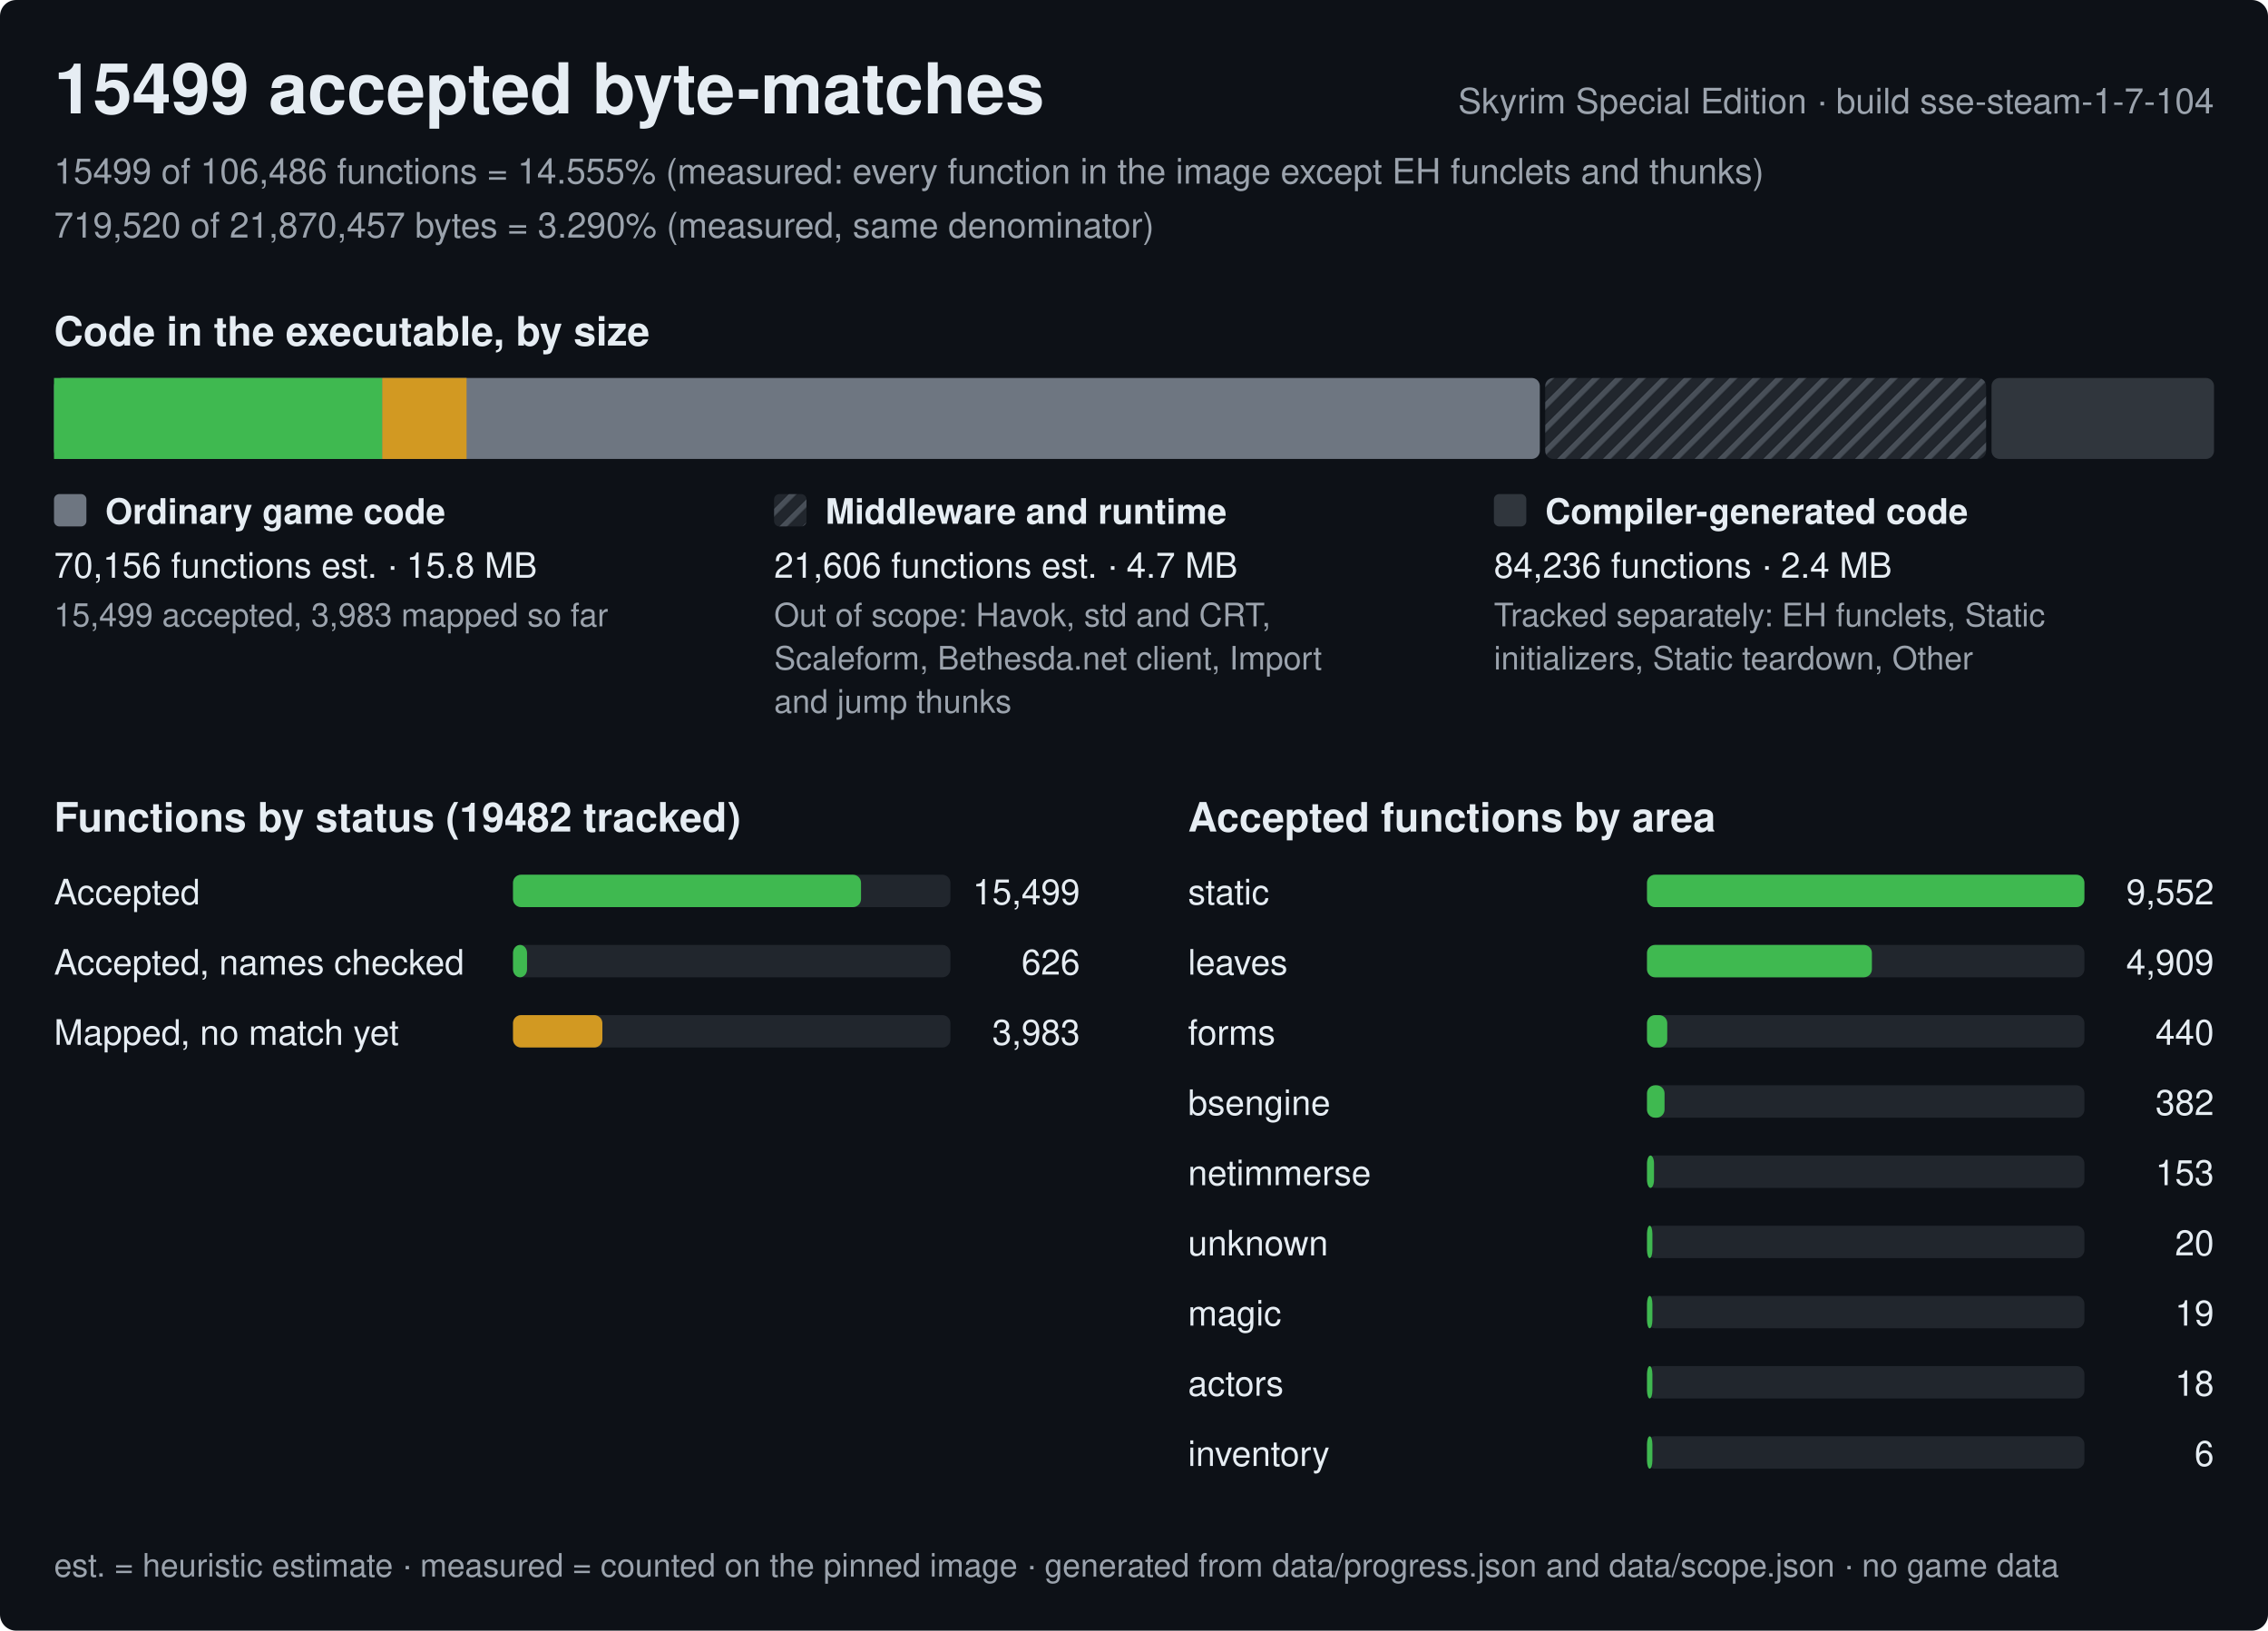
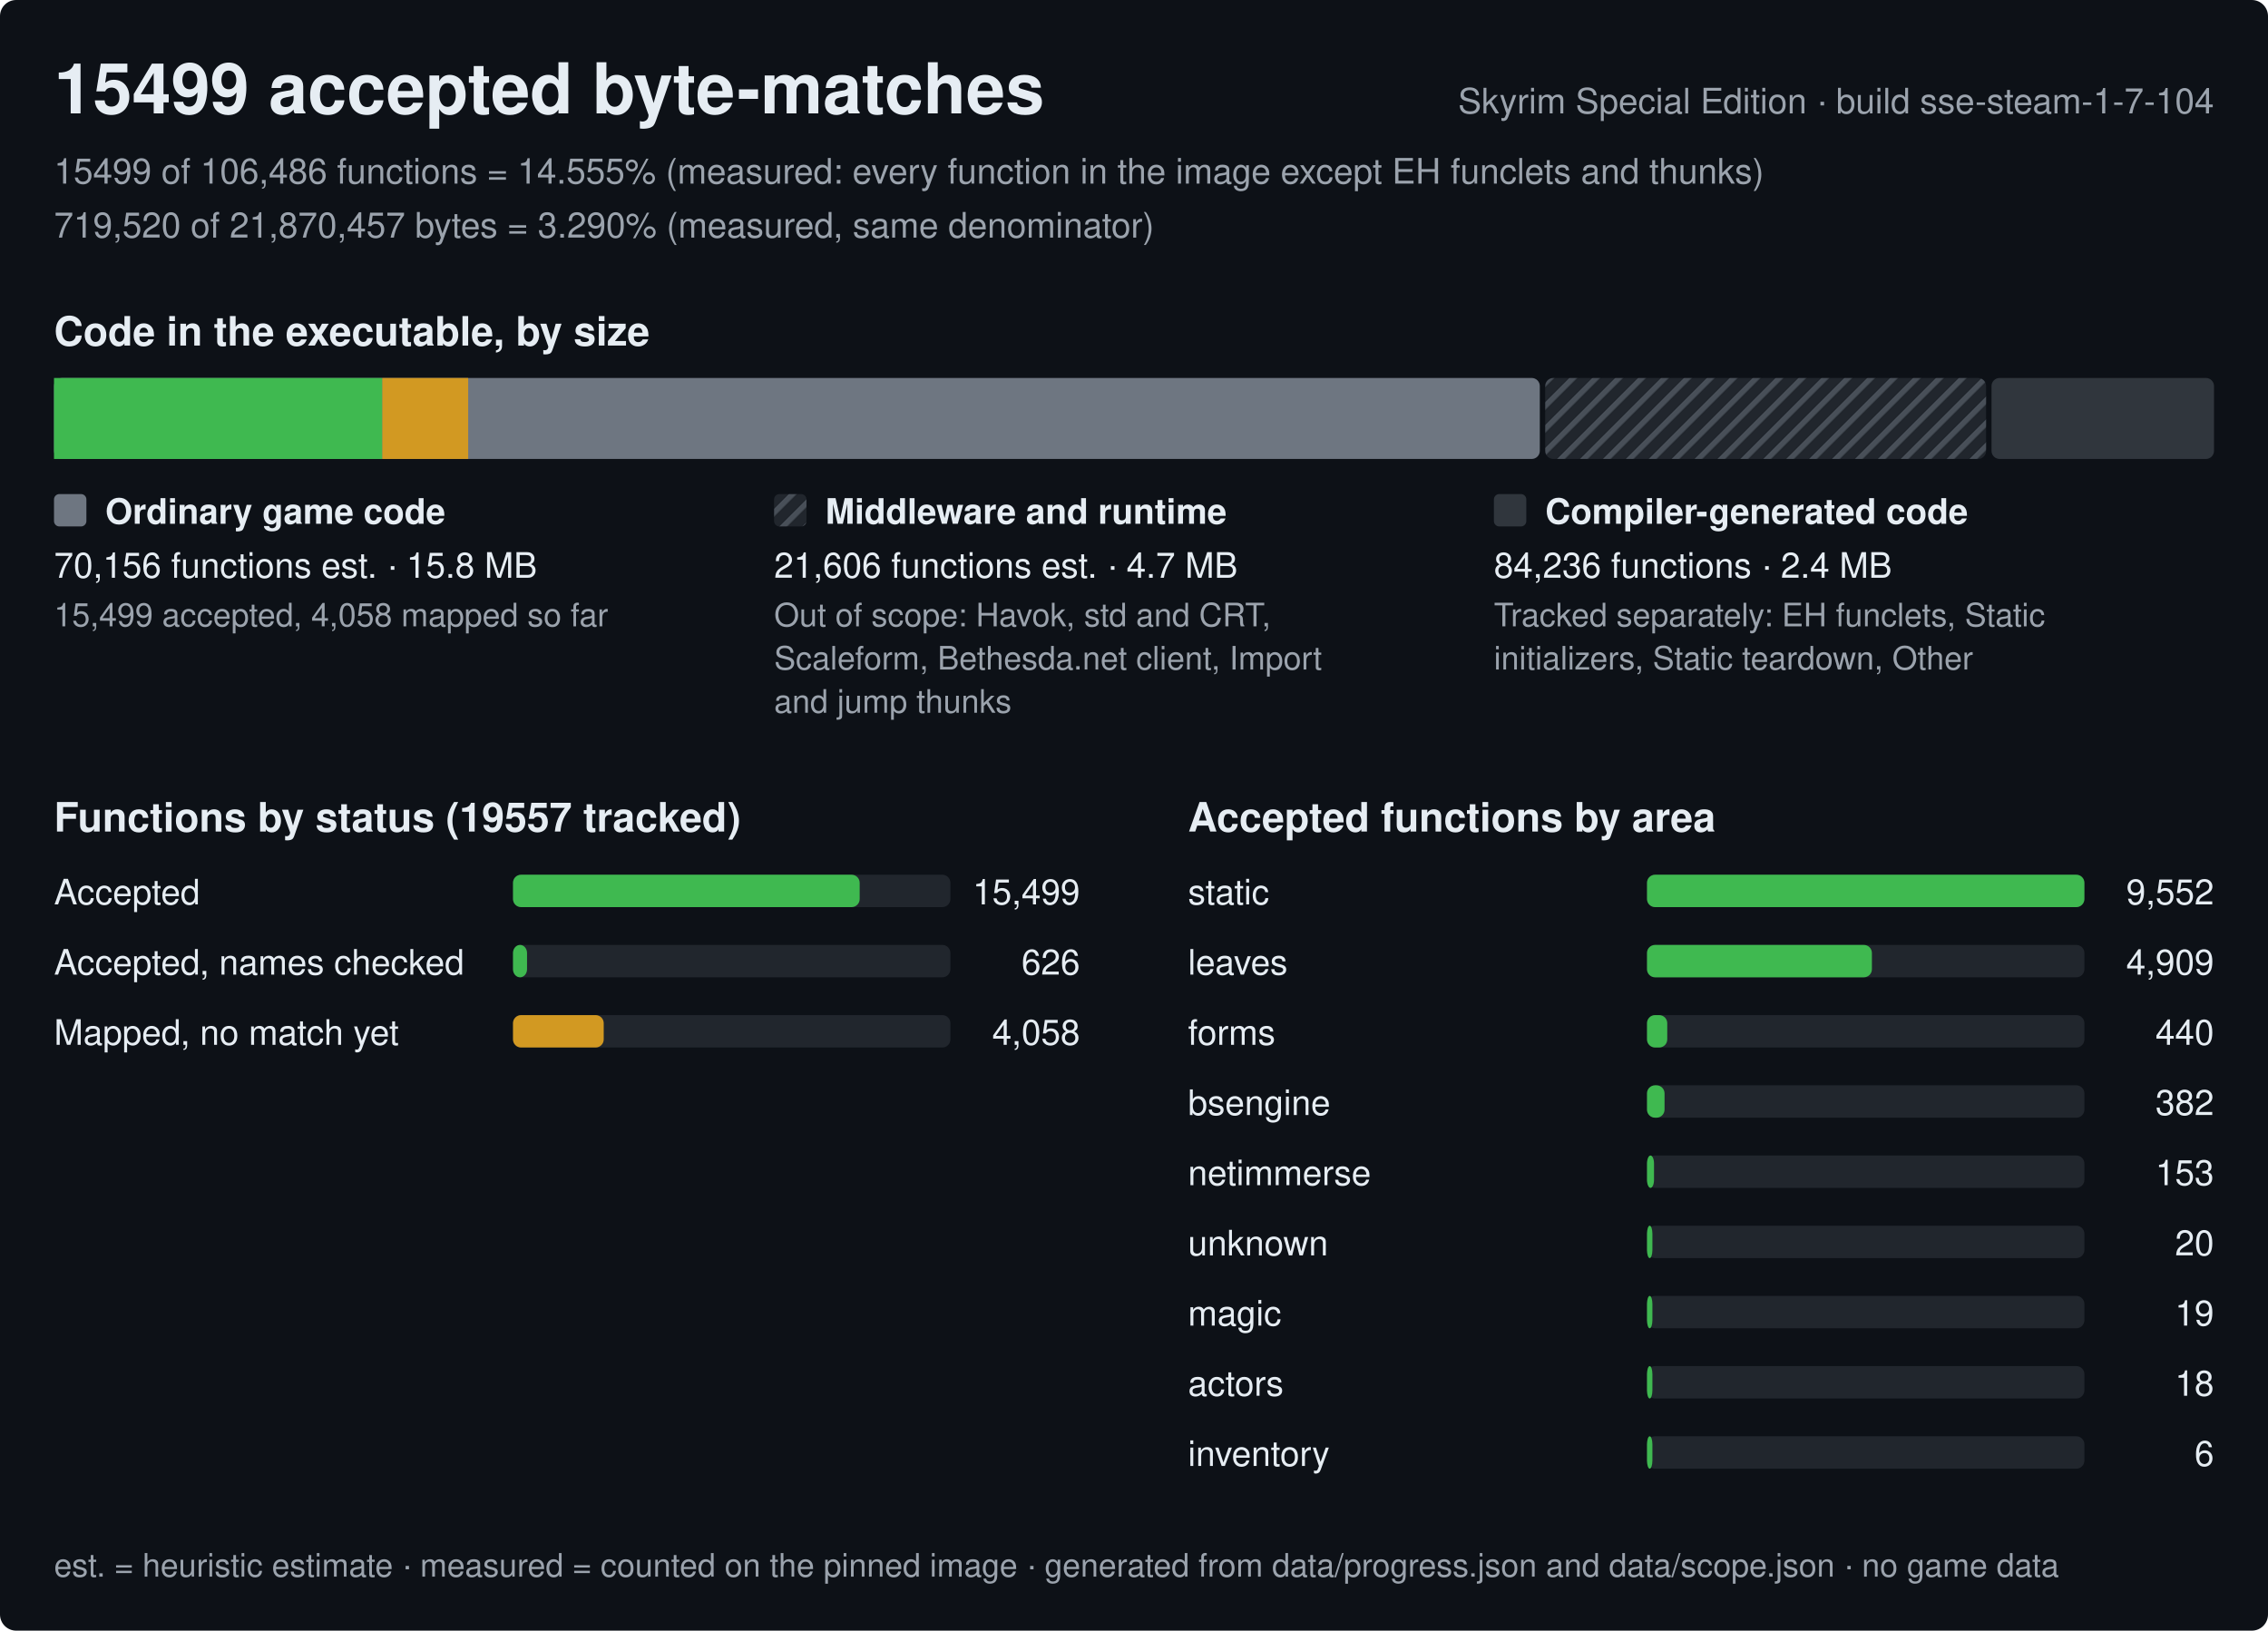
<svg xmlns="http://www.w3.org/2000/svg" width="840" height="604" viewBox="0 0 840 604" role="img" aria-label="Progress of the Skyrim Special Edition byte-matching reconstruction, build sse-steam-1-7-104">
  <style>text{font-family:-apple-system,BlinkMacSystemFont,'Segoe UI',Helvetica,Arial,sans-serif;fill:#e6edf3;white-space:pre}.h{font-size:26px;font-weight:600}.st{font-size:15px;font-weight:600}.lb{font-size:13px;font-weight:600}.bl{font-size:12px;font-weight:600;stroke:#0d1117;stroke-width:3px;paint-order:stroke;stroke-linejoin:round}.rl{font-size:13px}.fn{font-size:12px;fill:#9ba3ad}.mu{fill:#9ba3ad}</style>
  <defs>
    <pattern id="hx" width="6" height="6" patternUnits="userSpaceOnUse" patternTransform="rotate(45)">
      <rect width="6" height="6" fill="#21262d" />
      <rect width="2" height="6" fill="#484f58" />
    </pattern>
  </defs>
  <rect width="840" height="604" rx="6" fill="#0d1117" />
  <text x="20" y="42" class="h">15499 accepted byte-matches</text>
  <text x="820" y="42" class="rl mu" text-anchor="end">Skyrim Special Edition · build sse-steam-1-7-104</text>
  <text x="20" y="68" class="rl mu">15499 of 106,486 functions = 14.555% (measured: every function in the image except EH funclets and thunks)</text>
  <text x="20" y="88" class="rl mu">719,520 of 21,870,457 bytes = 3.290% (measured, same denominator)</text>
  <text x="20" y="128" class="st">Code in the executable, by size</text>
  <rect x="20" y="140" width="550.3" height="30" rx="3" fill="#6e7681" />
  <rect x="20" y="140" width="121.6" height="30" fill="#3fb950" />
-   <rect x="141.6" y="140" width="31.2" height="30" fill="#d29922" />
+   <rect x="141.6" y="140" width="31.8" height="30" fill="#d29922" />
  <rect x="572.3" y="140" width="163.3" height="30" rx="3" fill="url(#hx)" />
  <rect x="737.6" y="140" width="82.4" height="30" rx="3" fill="#30363d" />
  <rect x="20" y="183" width="12" height="12" rx="2" fill="#6e7681" />
  <text x="39" y="194" class="lb">Ordinary game code</text>
  <text x="20" y="214" class="rl">70,156 functions est. · 15.8 MB</text>
-   <text x="20" y="232" class="fn">15,499 accepted, 3,983 mapped so far</text>
+   <text x="20" y="232" class="fn">15,499 accepted, 4,058 mapped so far</text>
  <rect x="286.7" y="183" width="12" height="12" rx="2" fill="url(#hx)" />
  <text x="305.7" y="194" class="lb">Middleware and runtime</text>
  <text x="286.7" y="214" class="rl">21,606 functions est. · 4.7 MB</text>
  <text x="286.7" y="232" class="fn">Out of scope: Havok, std and CRT,</text>
  <text x="286.7" y="248" class="fn">Scaleform, Bethesda.net client, Import</text>
  <text x="286.7" y="264" class="fn">and jump thunks</text>
  <rect x="553.3" y="183" width="12" height="12" rx="2" fill="#30363d" />
  <text x="572.3" y="194" class="lb">Compiler-generated code</text>
  <text x="553.3" y="214" class="rl">84,236 functions · 2.4 MB</text>
  <text x="553.3" y="232" class="fn">Tracked separately: EH funclets, Static</text>
  <text x="553.3" y="248" class="fn">initializers, Static teardown, Other</text>
-   <text x="20" y="308" class="st">Functions by status (19482 tracked)</text>
+   <text x="20" y="308" class="st">Functions by status (19557 tracked)</text>
  <text x="20" y="335" class="rl">Accepted</text>
  <rect x="190" y="324" width="162.0" height="12" rx="3" fill="#21262d" />
-   <rect x="190" y="324" width="128.9" height="12" rx="3" fill="#3fb950" />
+   <rect x="190" y="324" width="128.4" height="12" rx="3" fill="#3fb950" />
  <text x="400.0" y="335" class="rl" text-anchor="end">15,499</text>
  <text x="20" y="361" class="rl">Accepted, names checked</text>
  <rect x="190" y="350" width="162.0" height="12" rx="3" fill="#21262d" />
  <rect x="190" y="350" width="5.2" height="12" rx="3" fill="#3fb950" />
  <text x="400.0" y="361" class="rl" text-anchor="end">626</text>
  <text x="20" y="387" class="rl">Mapped, no match yet</text>
  <rect x="190" y="376" width="162.0" height="12" rx="3" fill="#21262d" />
-   <rect x="190" y="376" width="33.1" height="12" rx="3" fill="#d29922" />
-   <text x="400.0" y="387" class="rl" text-anchor="end">3,983</text>
+   <rect x="190" y="376" width="33.6" height="12" rx="3" fill="#d29922" />
+   <text x="400.0" y="387" class="rl" text-anchor="end">4,058</text>
  <text x="440.0" y="308" class="st">Accepted functions by area</text>
  <text x="440.0" y="335" class="rl">static</text>
  <rect x="610.0" y="324" width="162.0" height="12" rx="3" fill="#21262d" />
  <rect x="610.0" y="324" width="162" height="12" rx="3" fill="#3fb950" />
  <text x="820.0" y="335" class="rl" text-anchor="end">9,552</text>
  <text x="440.0" y="361" class="rl">leaves</text>
  <rect x="610.0" y="350" width="162.0" height="12" rx="3" fill="#21262d" />
  <rect x="610.0" y="350" width="83.3" height="12" rx="3" fill="#3fb950" />
  <text x="820.0" y="361" class="rl" text-anchor="end">4,909</text>
  <text x="440.0" y="387" class="rl">forms</text>
  <rect x="610.0" y="376" width="162.0" height="12" rx="3" fill="#21262d" />
  <rect x="610.0" y="376" width="7.5" height="12" rx="3" fill="#3fb950" />
  <text x="820.0" y="387" class="rl" text-anchor="end">440</text>
  <text x="440.0" y="413" class="rl">bsengine</text>
  <rect x="610.0" y="402" width="162.0" height="12" rx="3" fill="#21262d" />
  <rect x="610.0" y="402" width="6.5" height="12" rx="3" fill="#3fb950" />
  <text x="820.0" y="413" class="rl" text-anchor="end">382</text>
  <text x="440.0" y="439" class="rl">netimmerse</text>
  <rect x="610.0" y="428" width="162.0" height="12" rx="3" fill="#21262d" />
  <rect x="610.0" y="428" width="2.6" height="12" rx="3" fill="#3fb950" />
  <text x="820.0" y="439" class="rl" text-anchor="end">153</text>
  <text x="440.0" y="465" class="rl">unknown</text>
  <rect x="610.0" y="454" width="162.0" height="12" rx="3" fill="#21262d" />
  <rect x="610.0" y="454" width="2" height="12" rx="3" fill="#3fb950" />
  <text x="820.0" y="465" class="rl" text-anchor="end">20</text>
  <text x="440.0" y="491" class="rl">magic</text>
  <rect x="610.0" y="480" width="162.0" height="12" rx="3" fill="#21262d" />
  <rect x="610.0" y="480" width="2" height="12" rx="3" fill="#3fb950" />
  <text x="820.0" y="491" class="rl" text-anchor="end">19</text>
  <text x="440.0" y="517" class="rl">actors</text>
  <rect x="610.0" y="506" width="162.0" height="12" rx="3" fill="#21262d" />
  <rect x="610.0" y="506" width="2" height="12" rx="3" fill="#3fb950" />
  <text x="820.0" y="517" class="rl" text-anchor="end">18</text>
  <text x="440.0" y="543" class="rl">inventory</text>
  <rect x="610.0" y="532" width="162.0" height="12" rx="3" fill="#21262d" />
  <rect x="610.0" y="532" width="2" height="12" rx="3" fill="#3fb950" />
  <text x="820.0" y="543" class="rl" text-anchor="end">6</text>
  <text x="20" y="584" class="fn">est. = heuristic estimate · measured = counted on the pinned image · generated from data/progress.json and data/scope.json · no game data</text>
</svg>
